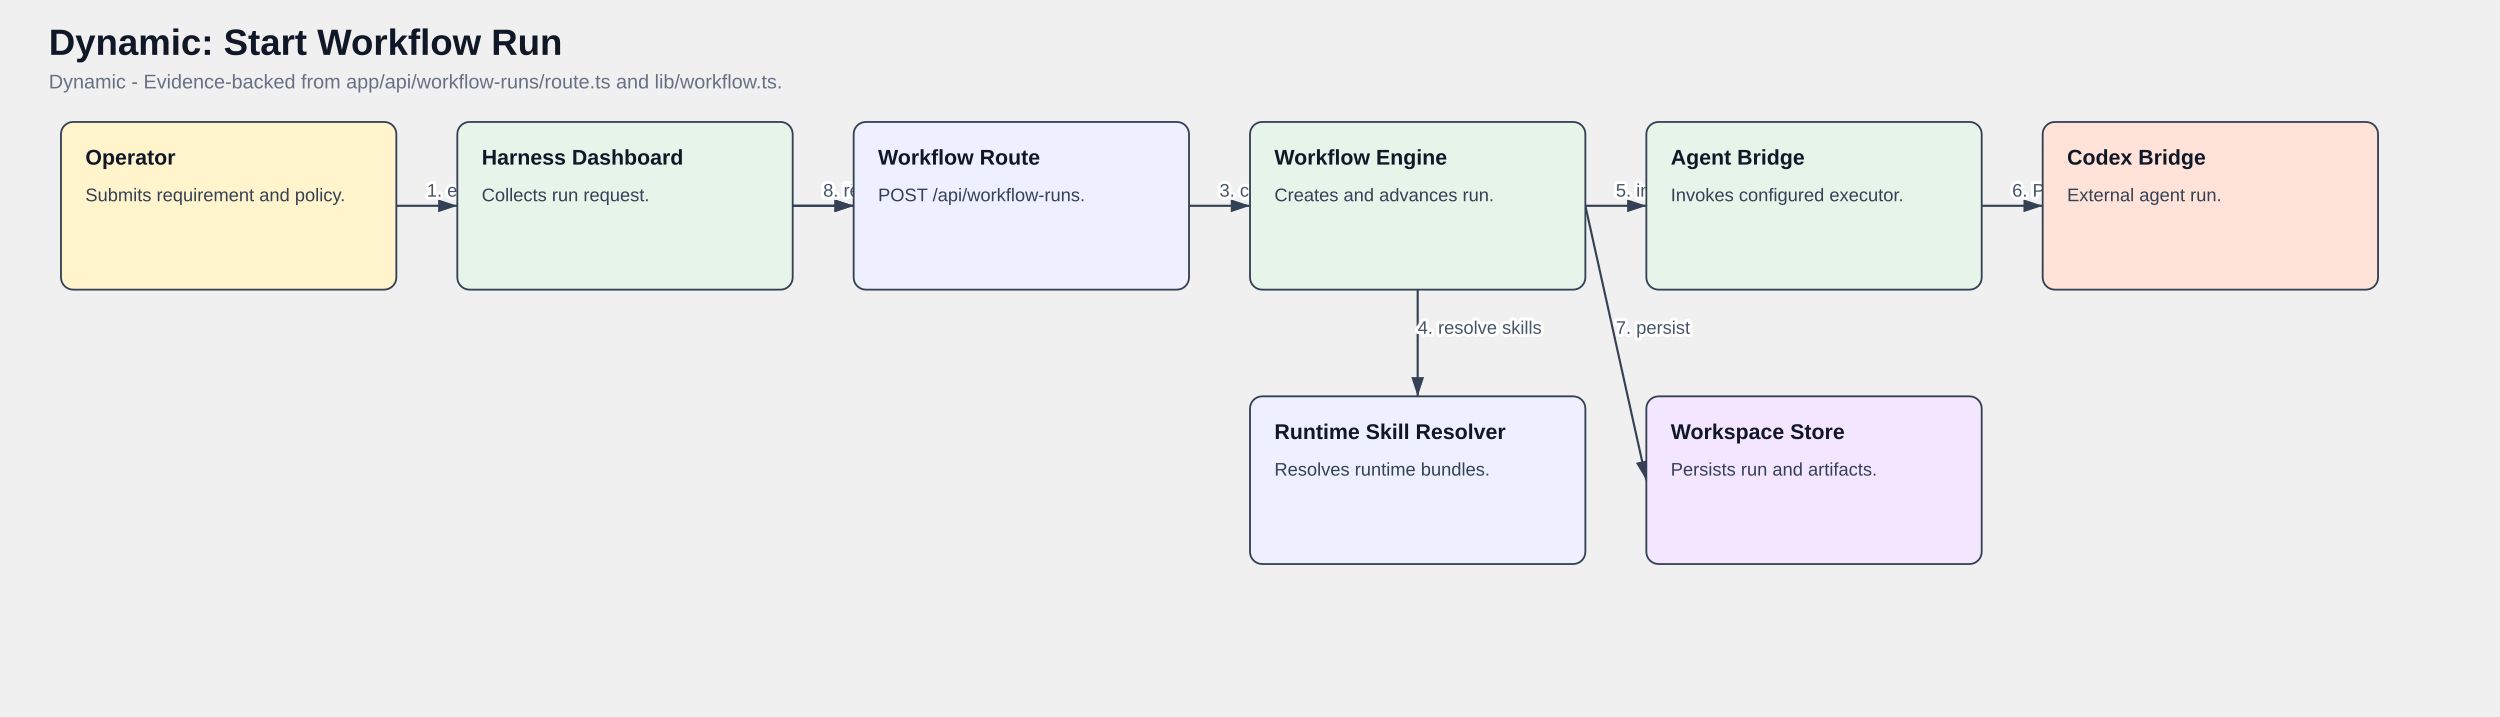
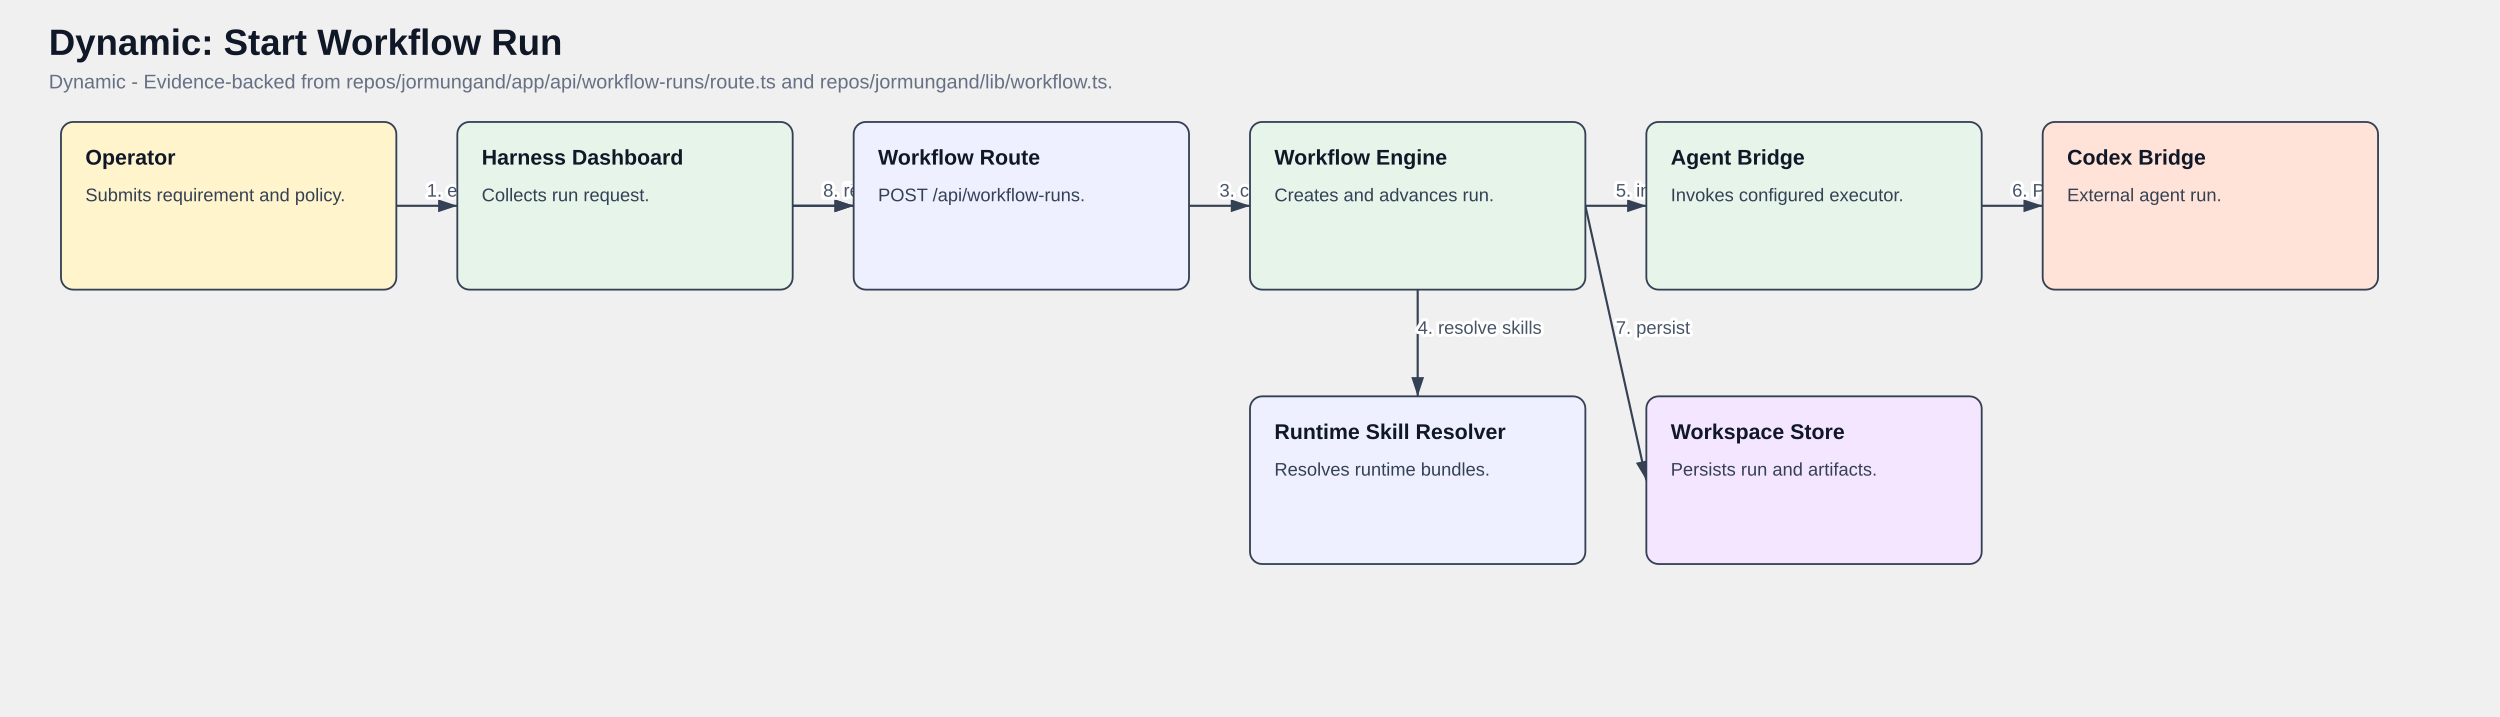
<svg xmlns="http://www.w3.org/2000/svg" width="1640" height="470" viewBox="0 0 1640 470" role="img" aria-labelledby="title desc">
  <defs>
    <marker id="arrow" markerWidth="10" markerHeight="10" refX="9" refY="3" orient="auto" markerUnits="strokeWidth">
      <path d="M0,0 L0,6 L9,3 z" fill="#344054" />
    </marker>
  </defs>
  <style>
    svg { background: #ffffff; font-family: Arial, Helvetica, sans-serif; }
    .diagram-title { fill: #101828; font-size: 24px; font-weight: 700; }
    .diagram-meta { fill: #667085; font-size: 13px; }
    .node { stroke: #344054; stroke-width: 1.2; }
    .node-title { fill: #101828; font-size: 14px; font-weight: 700; }
    .node-desc { fill: #344054; font-size: 12px; }
    .edge { stroke: #344054; stroke-width: 1.4; marker-end: url(#arrow); }
    .edge-label { fill: #475467; font-size: 12px; paint-order: stroke; stroke: #ffffff; stroke-width: 4px; stroke-linejoin: round; }
  </style>
  <text class="diagram-title" x="32" y="36">Dynamic: Start Workflow Run</text>
-   <text class="diagram-meta" x="32" y="58">Dynamic - Evidence-backed from app/api/workflow-runs/route.ts and lib/workflow.ts.</text>
+   <text class="diagram-meta" x="32" y="58">Dynamic - Evidence-backed from repos/jormungand/app/api/workflow-runs/route.ts and repos/jormungand/lib/workflow.ts.</text>
  <g class="edges">
    <line class="edge" x1="260" y1="135" x2="300" y2="135" />
    <text class="edge-label" x="280" y="129">1. enter request</text>
    <line class="edge" x1="520" y1="135" x2="560" y2="135" />
    <text class="edge-label" x="540" y="129">2. POST run</text>
    <line class="edge" x1="780" y1="135" x2="820" y2="135" />
    <text class="edge-label" x="800" y="129">3. create/advance</text>
    <line class="edge" x1="930" y1="190" x2="930" y2="260" />
    <text class="edge-label" x="930" y="219">4. resolve skills</text>
    <line class="edge" x1="1040" y1="135" x2="1080" y2="135" />
    <text class="edge-label" x="1060" y="129">5. invoke agent</text>
    <line class="edge" x1="1300" y1="135" x2="1340" y2="135" />
    <text class="edge-label" x="1320" y="129">6. POST agent-runs</text>
    <line class="edge" x1="1040" y1="135" x2="1080" y2="315" />
    <text class="edge-label" x="1060" y="219">7. persist</text>
    <line class="edge" x1="520" y1="135" x2="560" y2="135" />
    <text class="edge-label" x="540" y="129">8. refresh state</text>
  </g>
  <g class="nodes">
    <rect class="node person" x="40" y="80" width="220" height="110" rx="8" fill="#fff4cc" />
    <text class="node-title" x="56" y="108">Operator</text>
    <text class="node-desc" x="56" y="132">Submits requirement and policy.</text>
    <rect class="node container" x="300" y="80" width="220" height="110" rx="8" fill="#e6f4ea" />
    <text class="node-title" x="316" y="108">Harness Dashboard</text>
    <text class="node-desc" x="316" y="132">Collects run request.</text>
    <rect class="node component" x="560" y="80" width="220" height="110" rx="8" fill="#eef0ff" />
    <text class="node-title" x="576" y="108">Workflow Route</text>
    <text class="node-desc" x="576" y="132">POST /api/workflow-runs.</text>
    <rect class="node container" x="820" y="80" width="220" height="110" rx="8" fill="#e6f4ea" />
    <text class="node-title" x="836" y="108">Workflow Engine</text>
    <text class="node-desc" x="836" y="132">Creates and advances run.</text>
    <rect class="node component" x="820" y="260" width="220" height="110" rx="8" fill="#eef0ff" />
    <text class="node-title" x="836" y="288">Runtime Skill Resolver</text>
    <text class="node-desc" x="836" y="312">Resolves runtime bundles.</text>
    <rect class="node container" x="1080" y="80" width="220" height="110" rx="8" fill="#e6f4ea" />
    <text class="node-title" x="1096" y="108">Agent Bridge</text>
    <text class="node-desc" x="1096" y="132">Invokes configured executor.</text>
    <rect class="node storage" x="1080" y="260" width="220" height="110" rx="8" fill="#f5e6ff" />
    <text class="node-title" x="1096" y="288">Workspace Store</text>
    <text class="node-desc" x="1096" y="312">Persists run and artifacts.</text>
    <rect class="node external" x="1340" y="80" width="220" height="110" rx="8" fill="#ffe3d8" />
    <text class="node-title" x="1356" y="108">Codex Bridge</text>
    <text class="node-desc" x="1356" y="132">External agent run.</text>
  </g>
</svg>
